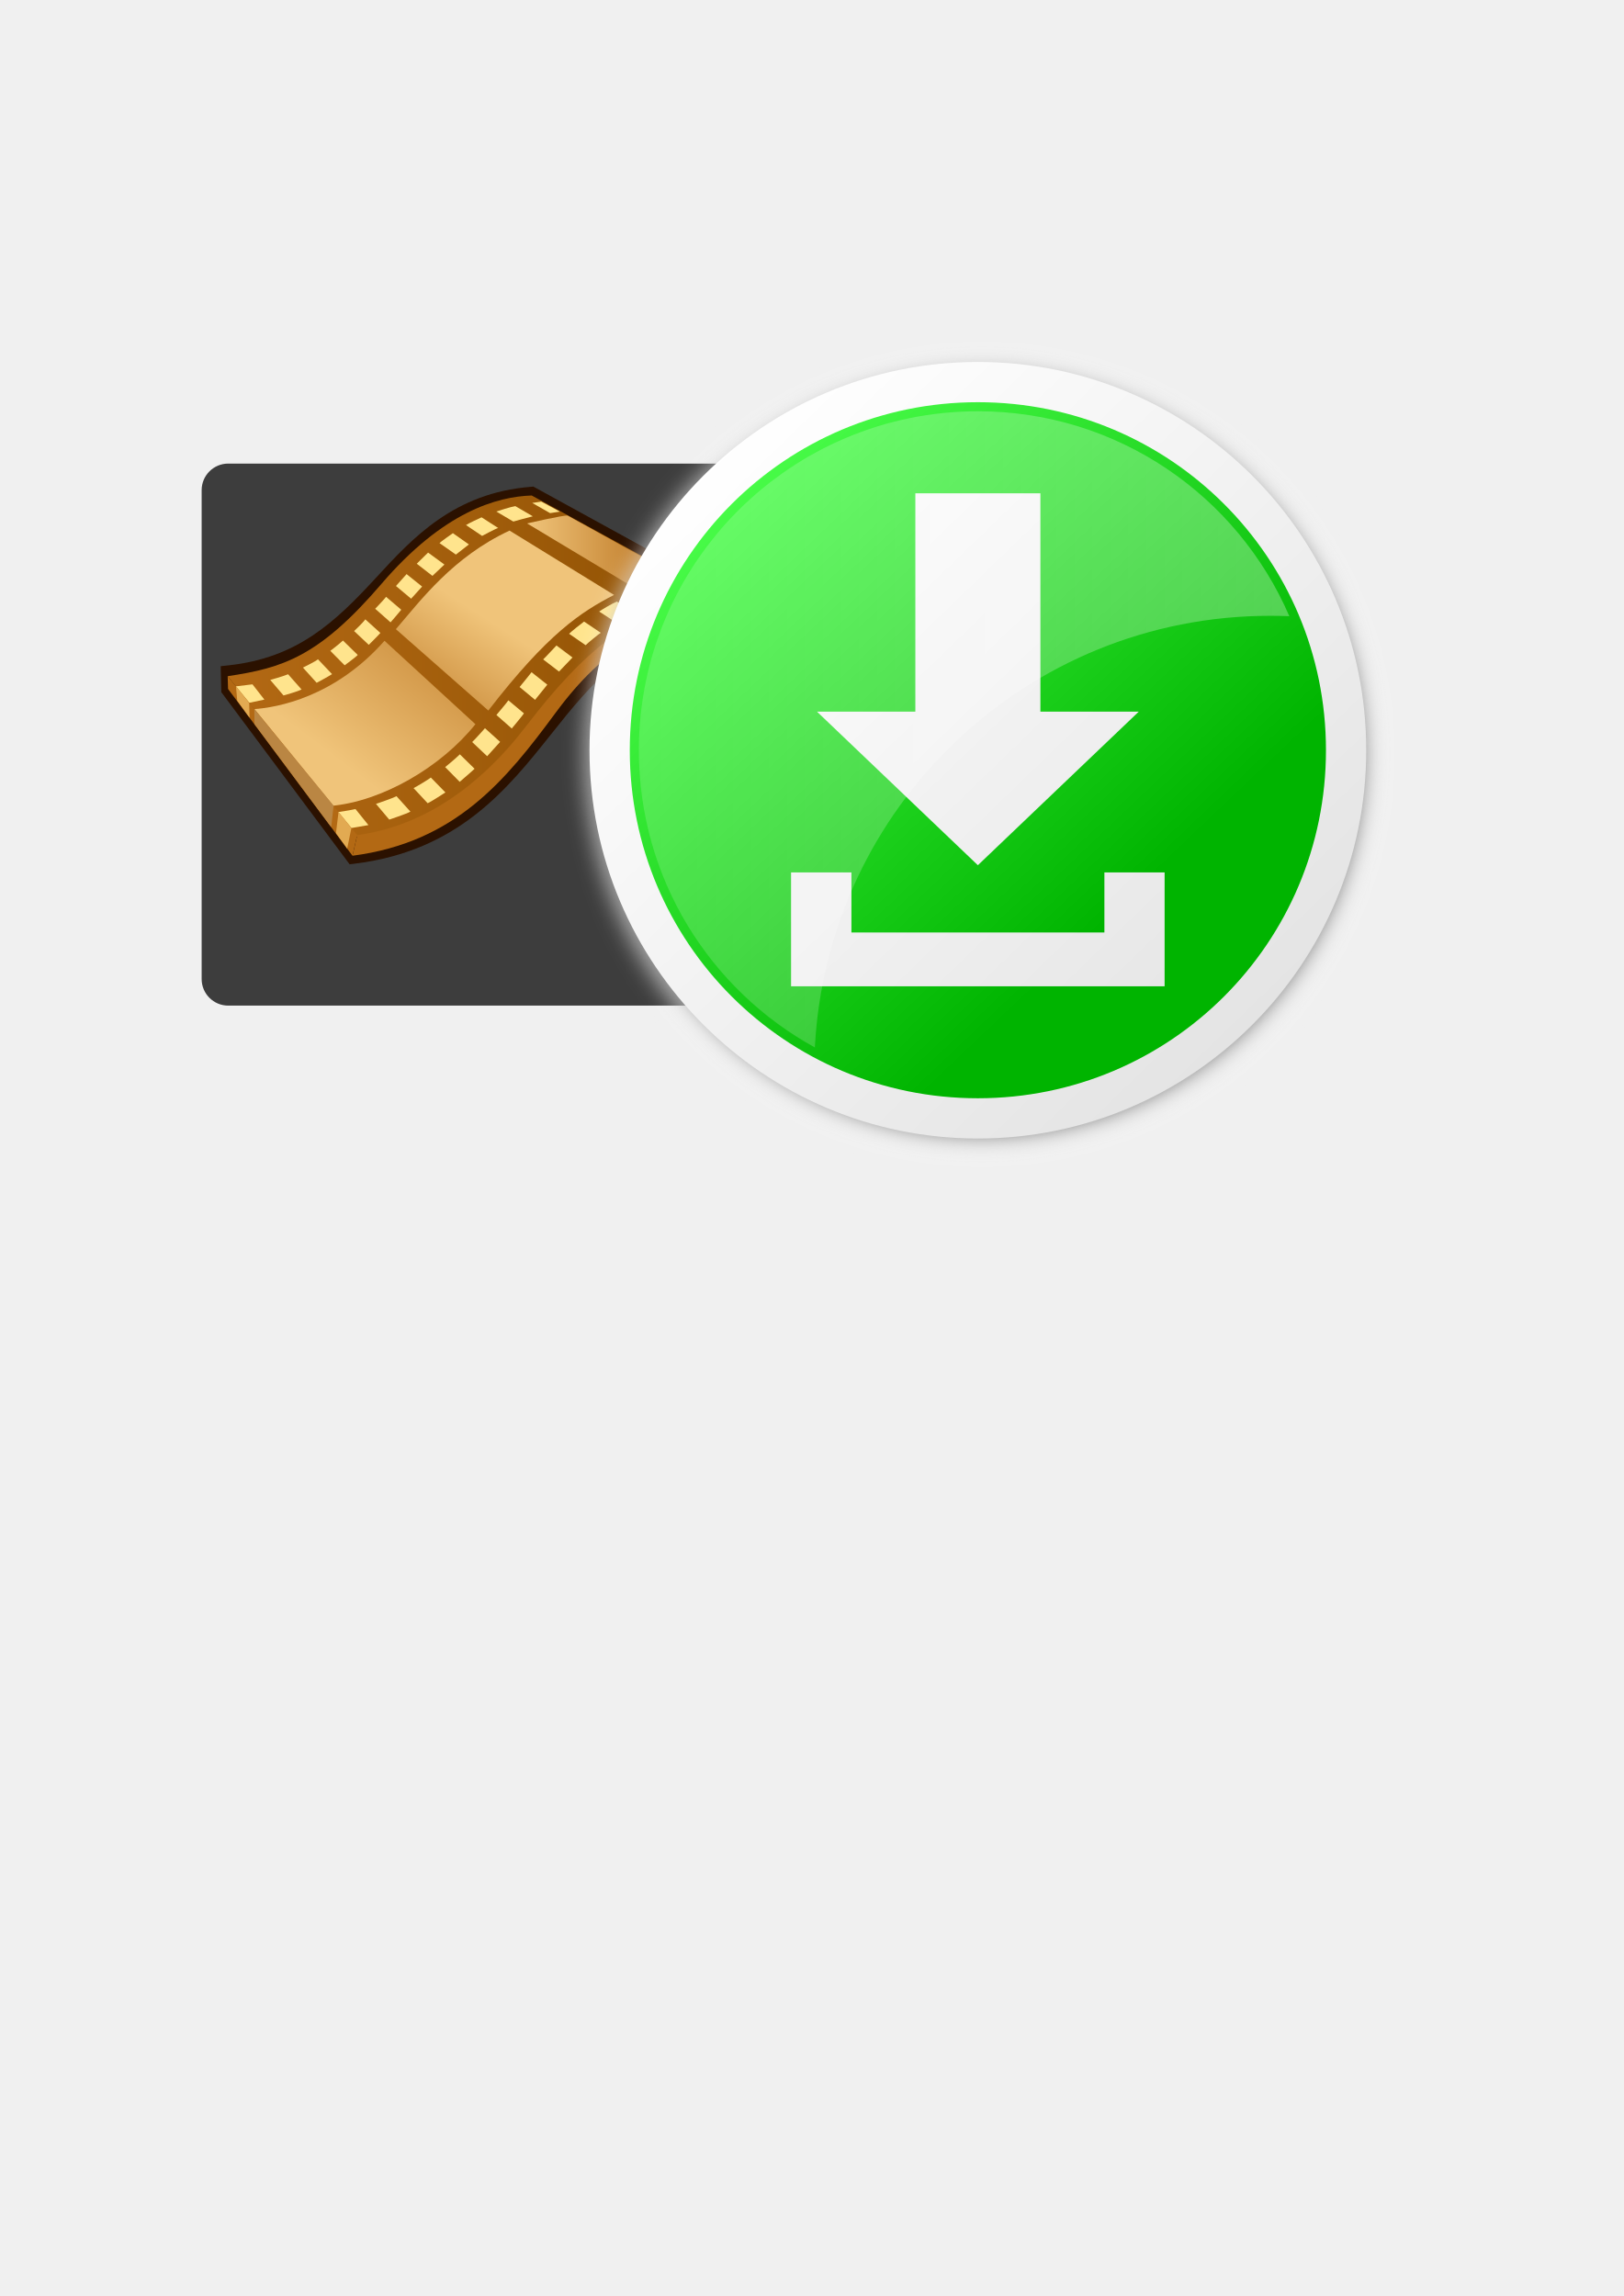
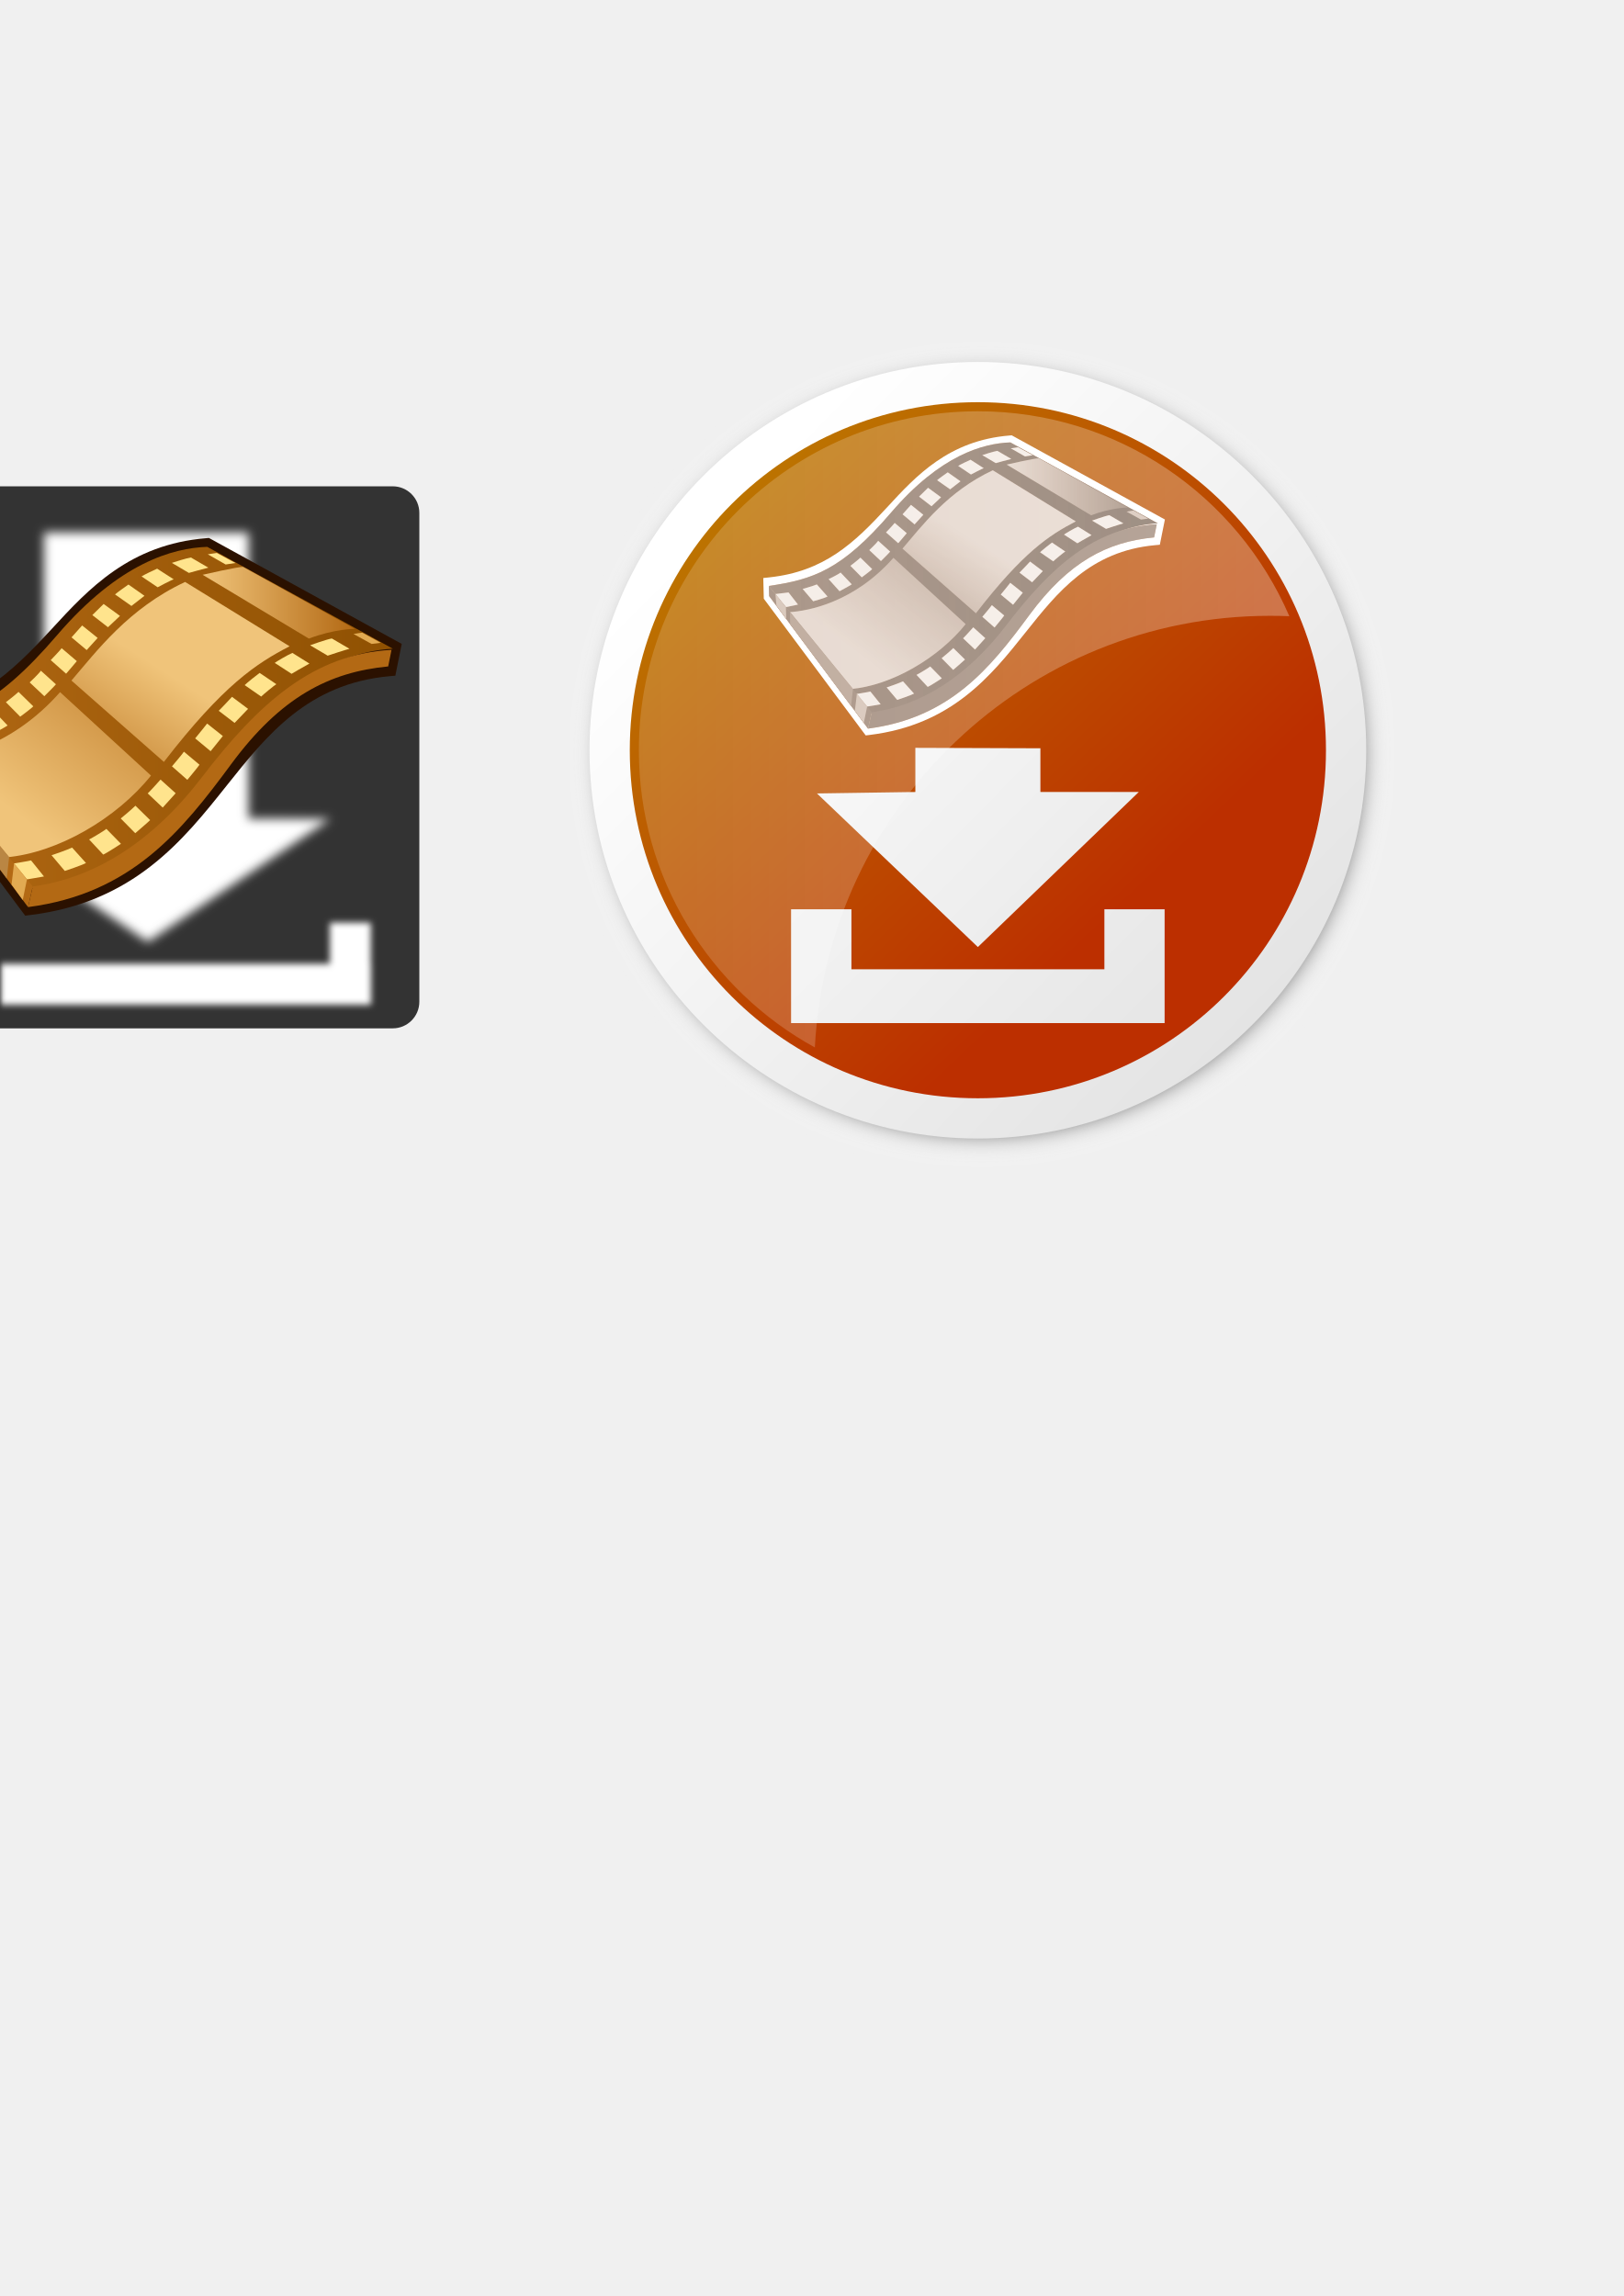
<svg xmlns="http://www.w3.org/2000/svg" xmlns:xlink="http://www.w3.org/1999/xlink" width="210mm" height="297mm" id="svg2" version="1.1">
  <defs id="defs4">
    <linearGradient y2="571.282" xlink:href="#imagebot_13" id="imagebot_5" x1="217.587" y1="571.282" x2="532.067" gradientTransform="scale(1.011092,0.98903)" gradientUnits="userSpaceOnUse" />
    <linearGradient y2="716.649" xlink:href="#imagebot_14" id="imagebot_7" x1="244.445" y1="439.503" x2="512.706" gradientUnits="userSpaceOnUse" />
    <linearGradient y2="439.506" xlink:href="#imagebot_15" id="imagebot_9" x1="458.572" y1="649.506" x2="258.573" gradientUnits="userSpaceOnUse" />
    <filter id="imagebot_11">
      <feGaussianBlur stdDeviation="5.4" id="imagebot_16" />
    </filter>
    <linearGradient id="imagebot_15">
-       <stop stop-color="#00b400" offset="0" id="imagebot_18" />
-       <stop stop-color="#4bff4b" offset="1" id="imagebot_17" />
+       <stop stop-color="#00b400" offset="0" id="imagebot_18" style="stop-color:#bc2f00;stop-opacity:1;" />
+       <stop stop-color="#4bff4b" offset="1" id="imagebot_17" style="stop-color:#bc7700;stop-opacity:1;" />
    </linearGradient>
    <linearGradient id="imagebot_14">
      <stop stop-color="#ffffff" offset="0" id="imagebot_20" />
      <stop stop-color="#e4e4e4" offset="1" id="imagebot_19" />
    </linearGradient>
    <linearGradient id="imagebot_13">
      <stop stop-color="#ffffff" offset="0" id="imagebot_22" stop-opacity="0.15" />
      <stop stop-color="#ffffff" offset="1" id="imagebot_21" stop-opacity="0.292" />
    </linearGradient>
+     <linearGradient xlink:href="#imagebot_13" id="linearGradient3262" gradientUnits="userSpaceOnUse" gradientTransform="matrix(1.011092,0,0,0.98903,92.28657,-208.4274)" x1="217.587" y1="571.282" x2="532.067" y2="571.282" />
+     <linearGradient xlink:href="#imagebot_15" id="linearGradient3268" gradientUnits="userSpaceOnUse" x1="458.572" y1="649.506" x2="258.573" y2="439.506" gradientTransform="translate(92.28657,-208.4274)" />
+     <linearGradient id="SVGID_1_-8" gradientUnits="userSpaceOnUse" x1="-13.012" y1="1416.684" x2="439.425" y2="1416.684" gradientTransform="translate(53.04,-1214.039)">
+       <stop offset="0" style="stop-color:#B36914" id="stop2997-7" />
+       <stop offset="1" style="stop-color:#8F5102" id="stop2999-4" />
+     </linearGradient>
+     <linearGradient id="SVGID_2_-2" gradientUnits="userSpaceOnUse" x1="-1559.657" y1="134.768" x2="-1538.013" y2="106.109" gradientTransform="matrix(6.8184,0,0,6.8184,10772.663,-632.1987)">
+       <stop offset="0" style="stop-color:#F0C47A" id="stop3004-7" />
+       <stop offset="1" style="stop-color:#B36914" id="stop3006-7" />
+     </linearGradient>
+     <linearGradient id="SVGID_3_-9" gradientUnits="userSpaceOnUse" x1="-1537.618" y1="116.861" x2="-1550.152" y2="136.357" gradientTransform="matrix(6.8184,0,0,6.8184,10772.663,-632.1987)">
+       <stop offset="0" style="stop-color:#F0C47A" id="stop3011-3" />
+       <stop offset="1" style="stop-color:#B36914" id="stop3013-1" />
+     </linearGradient>
+     <linearGradient id="SVGID_4_-9" gradientUnits="userSpaceOnUse" x1="-1253.562" y1="45.811" x2="-1230.112" y2="45.811" gradientTransform="matrix(6,0,0,-6,7838.059,371.4414)">
+       <stop offset="0" style="stop-color:#F0C47A" id="stop3018-8" />
+       <stop offset="1" style="stop-color:#B36914" id="stop3020-6" />
+     </linearGradient>
+     <filter id="filter4824" x="0" y="0" width="1" height="1" color-interpolation-filters="sRGB">
+       <feColorMatrix id="feColorMatrix4826" values="0" in="SourceGraphic" type="saturate" result="result2" />
+       <feFlood id="feFlood4828" flood-color="rgb(160,67,0)" flood-opacity="1" result="result1" />
+       <feBlend id="feBlend4830" in2="result1" mode="multiply" in="result2" result="result5" />
+       <feBlend id="feBlend4832" in2="result2" mode="screen" result="result3" />
+       <feComposite id="feComposite4834" in2="result2" result="result4" operator="arithmetic" k2="1" />
+       <feComposite id="feComposite4836" in2="SourceAlpha" operator="in" in="result4" />
+     </filter>
+     <linearGradient xlink:href="#imagebot_14" id="linearGradient4870" gradientUnits="userSpaceOnUse" gradientTransform="translate(92.28657,-208.4274)" x1="254.445" y1="461.646" x2="512.706" y2="716.649" />
+     <linearGradient xlink:href="#SVGID_1_-8" id="linearGradient4924" gradientUnits="userSpaceOnUse" gradientTransform="translate(53.04,-1214.039)" x1="-13.012" y1="1416.684" x2="439.425" y2="1416.684" />
+     <linearGradient xlink:href="#SVGID_2_-2" id="linearGradient4926" gradientUnits="userSpaceOnUse" gradientTransform="matrix(6.8184,0,0,6.8184,10772.663,-632.1987)" x1="-1559.657" y1="134.768" x2="-1538.013" y2="106.109" />
+     <linearGradient xlink:href="#SVGID_3_-9" id="linearGradient4928" gradientUnits="userSpaceOnUse" gradientTransform="matrix(6.8184,0,0,6.8184,10772.663,-632.1987)" x1="-1537.618" y1="116.861" x2="-1550.152" y2="136.357" />
+     <linearGradient xlink:href="#SVGID_4_-9" id="linearGradient4930" gradientUnits="userSpaceOnUse" gradientTransform="matrix(6,0,0,-6,7838.059,371.4414)" x1="-1253.562" y1="45.811" x2="-1230.112" y2="45.811" />
+     <linearGradient xlink:href="#SVGID_1_" id="linearGradient5106" gradientUnits="userSpaceOnUse" gradientTransform="translate(53.04,-1214.039)" x1="-13.012" y1="1416.684" x2="439.425" y2="1416.684" />
+     <linearGradient xlink:href="#SVGID_2_" id="linearGradient5108" gradientUnits="userSpaceOnUse" gradientTransform="matrix(6.8184,0,0,6.8184,10772.663,-632.1987)" x1="-1559.657" y1="134.768" x2="-1538.013" y2="106.109" />
+     <linearGradient xlink:href="#SVGID_3_" id="linearGradient5110" gradientUnits="userSpaceOnUse" gradientTransform="matrix(6.8184,0,0,6.8184,10772.663,-632.1987)" x1="-1537.618" y1="116.861" x2="-1550.152" y2="136.357" />
+     <linearGradient xlink:href="#SVGID_4_" id="linearGradient5112" gradientUnits="userSpaceOnUse" gradientTransform="matrix(6,0,0,-6,7838.059,371.4414)" x1="-1253.562" y1="45.811" x2="-1230.112" y2="45.811" />
+     <filter id="filter5159">
+       <feGaussianBlur stdDeviation="1.617" id="feGaussianBlur5161" />
+     </filter>
+     <filter id="filter5163">
+       <feGaussianBlur stdDeviation="2.37" id="feGaussianBlur5165" />
+     </filter>
  </defs>
-   <g id="layer1">
-     <rect style="color:#000000;fill:#000000;fill-opacity:0.744;stroke:none;stroke-width:7.087;marker:none;visibility:visible;display:inline;overflow:visible;enable-background:accumulate" id="rect2985" width="265" height="265" x="98.571" y="226.648" ry="13" />
-     <path style="fill:#2b1100" d="m 170.903,422.555 -1.399,-1.863 -60.557,-81.257 -0.762,-1.023 -0.024,-1.28 -0.194,-7.739 -0.086,-3.692 3.67,-0.397 c 33.732,-3.628 52.061,-20.907 72.496,-43.107 17.781,-19.318 37.934,-41.203 75.484,-44.201 l 1.203,-0.1 1.056,0.581 90.59,49.792 2.596,1.425 -0.585,2.892 -1.952,9.709 -0.587,2.929 -2.979,0.272 c -39.819,3.638 -59.957,28.934 -79.427,53.408 -21.319,26.795 -45.472,57.174 -96.229,63.371 l -2.313,0.28 0,0 z" id="path2990" />
-     <g id="g2992" transform="matrix(0.5290037,0,0,0.5290037,90.11501,218.4799)">
-       <g id="g2994">
-         <linearGradient id="SVGID_1_" gradientUnits="userSpaceOnUse" x1="-13.012" y1="1416.684" x2="439.425" y2="1416.684" gradientTransform="translate(53.04,-1214.039)">
-           <stop offset="0" style="stop-color:#B36914" id="stop2997" />
-           <stop offset="1" style="stop-color:#8F5102" id="stop2999" />
-         </linearGradient>
-         <path style="fill:url(#SVGID_1_)" d="M 40.028,211.914 C 90.873,204.383 124.422,193.935 182.082,126.675 239.716,59.42 289.357,46.008 320.965,44.932 l 171.5,94.134 c -59.157,3.053 -120.123,46.716 -157.602,99.691 -37.485,52.956 -95.772,112.934 -175.961,121.602 L 40.028,211.914 z" id="path3001" />
-         <linearGradient id="SVGID_2_" gradientUnits="userSpaceOnUse" x1="-1559.657" y1="134.768" x2="-1538.013" y2="106.109" gradientTransform="matrix(6.8184,0,0,6.8184,10772.663,-632.1987)">
-           <stop offset="0" style="stop-color:#F0C47A" id="stop3004" />
-           <stop offset="1" style="stop-color:#B36914" id="stop3006" />
-         </linearGradient>
-         <path style="fill:url(#SVGID_2_)" d="m 64.066,242.381 c 21.621,-1.404 75.028,-11.094 120.883,-63.187 l 84.017,77.11 c -31.621,39.515 -86.191,71.46 -133.877,75.559 L 64.066,242.381 z" id="path3008" />
-         <linearGradient id="SVGID_3_" gradientUnits="userSpaceOnUse" x1="-1537.618" y1="116.861" x2="-1550.152" y2="136.357" gradientTransform="matrix(6.8184,0,0,6.8184,10772.663,-632.1987)">
-           <stop offset="0" style="stop-color:#F0C47A" id="stop3011" />
-           <stop offset="1" style="stop-color:#B36914" id="stop3013" />
-         </linearGradient>
-         <path style="fill:url(#SVGID_3_)" d="m 195.463,168.478 c 23.238,-26.995 52.594,-66.638 105.039,-91.114 l 96.537,59.459 c -30.675,15.862 -61.088,35.619 -116.158,106.853 l -85.418,-75.198 z" id="path3015" />
-         <linearGradient id="SVGID_4_" gradientUnits="userSpaceOnUse" x1="-1253.562" y1="45.811" x2="-1230.112" y2="45.811" gradientTransform="matrix(6,0,0,-6,7838.059,371.4414)">
-           <stop offset="0" style="stop-color:#F0C47A" id="stop3018" />
-           <stop offset="1" style="stop-color:#B36914" id="stop3020" />
-         </linearGradient>
-         <path style="fill:url(#SVGID_4_)" d="m 316.683,70.746 c 0,0 33.192,-7.675 37.394,-7.272 l 103.308,57.231 c 0,0 -18.401,-0.136 -42.536,8.999 L 316.683,70.746 z" id="path3022" />
-         <g id="g3024">
-           <polygon style="fill:#ffe48d" points="59.354,236.639 46.977,221.389 62.948,219.46 73.961,233.566 " id="polygon3026" />
-           <path style="fill:#ffe48d" d="m 79.369,215.365 12.256,14.363 c 0,0 12.624,-3.389 16.671,-5.528 L 95.848,210.13 c -5.287,2.197 -16.479,5.235 -16.479,5.235 z" id="path3028" />
-           <path style="fill:#ffe48d" d="m 109.572,203.969 12.688,14.073 c 0,0 12.018,-6.455 14.224,-8.024 l -13.023,-13.713 c -2.285,2.054 -13.889,7.664 -13.889,7.664 z" id="path3030" />
-           <path style="fill:#ffe48d" d="m 134.885,188.49 13.234,13.378 c 0,0 11.213,-8.235 12.075,-9.579 L 146.56,178.965 c -3.778,3.574 -11.675,9.525 -11.675,9.525 z" id="path3032" />
-           <path style="fill:#ffe48d" d="m 156.852,170.198 13.562,12.764 c 0,0 10.171,-10.084 10.717,-11.004 l -13.909,-12.567 c -1.962,2.973 -10.37,10.807 -10.37,10.807 z" id="path3034" />
-           <path style="fill:#ffe48d" d="m 176.331,149.604 14.197,12.563 c 0,0 9.308,-10.719 9.906,-11.638 L 186.42,138.587 c -1.537,2.164 -10.089,11.017 -10.089,11.017 z" id="path3036" />
-           <polygon style="fill:#ffe48d" points="205.348,117.573 195.539,128.575 209.54,140.312 219.696,129.099 " id="polygon3038" />
-           <polygon style="fill:#ffe48d" points="225.206,97.699 214.758,107.983 229.226,119.211 240.322,108.754 " id="polygon3040" />
-           <path style="fill:#ffe48d" d="m 235.756,88.899 15.142,10.645 12.053,-9.384 -14.815,-10.412 c -0.001,0 -11.477,8.037 -12.38,9.151 z" id="path3042" />
-           <path style="fill:#ffe48d" d="m 260.252,72.266 14.88,10.014 c 0,0 13.405,-7.172 14.88,-7.314 L 274.64,65.1 c -1.688,0.697 -12.505,5.795 -14.388,7.166 z" id="path3044" />
-           <path style="fill:#ffe48d" d="m 288.262,59.747 15.718,9.267 c 0,0 15.784,-4.412 18.011,-4.851 l -16.158,-9.41 c -3.956,0.586 -16.094,4.407 -17.571,4.994 z" id="path3046" />
-           <polygon style="fill:#ffe48d" points="329.82,50.566 321.454,51.812 337.951,61.223 346.982,59.85 " id="polygon3048" />
+   <g id="layer1" style="display:inline">
+     <rect style="color:#000000;fill:#333333;fill-opacity:1;stroke:none;stroke-width:7.087;marker:none;visibility:visible;display:inline;overflow:visible;enable-background:accumulate" id="rect2985" width="265" height="265" x="-60.023" y="237.76" ry="13" />
+     <path transform="matrix(1.05116,0,0,1.05116,74.55287,-235.8564)" id="imagebot_10" d="m 565.714,575.219 a 180,180 0 1 1 -360,0 180,180 0 1 1 360,0 z" stroke-miterlimit="4" style="fill:#000000;fill-rule:nonzero;stroke:#ffffff;stroke-width:5;stroke-linejoin:round;stroke-miterlimit:4;stroke-dashoffset:0;filter:url(#imagebot_11)" />
+     <g id="g4865">
+       <g id="g4838">
+         <path d="m 649.43,366.792 c 0,94.678 -76.751,171.429 -171.429,171.429 -94.677,0 -171.428,-76.751 -171.428,-171.429 0,-94.677 76.751,-171.428 171.428,-171.428 94.678,0 171.429,76.751 171.429,171.428 z" id="imagebot_8" style="fill:url(#linearGradient3268);fill-rule:nonzero" />
+         <path id="imagebot_6" d="m 478.006,176.948 c -104.735,0 -189.844,85.109 -189.844,189.844 0,104.734 85.109,189.844 189.844,189.844 104.734,0 189.844,-85.11 189.844,-189.844 0,-104.735 -85.11,-189.844 -189.844,-189.844 z m 0,19.688 c 94.088,0 170.156,76.068 170.156,170.156 0,94.088 -76.068,170.156 -170.156,170.156 -94.088,0 -170.156,-76.068 -170.156,-170.156 0,-94.088 76.068,-170.156 170.156,-170.156 z m -30.563,168.986 0,21.58 -48.093,0.714 78.656,75.094 78.656,-75.808 -48.094,0 0,-21.371 z m -60.75,78.92 0,55.656 182.594,0 0,-55.656 -29.437,0 0,29.344 -123.657,0 0,-29.344 z" style="fill:url(#linearGradient4870);fill-rule:nonzero;stroke-width:19.7" />
+       </g>
+     </g>
+     <path id="path4944" style="fill:#ffffff;display:inline;filter:url(#filter5163)" d="m 21.487,400.342 c 0,-95 0,-140 0,-140 l 100,0 0,140 m -139,0 c 90,60 89.714,60.214 89.714,60.214 89.286,-60.214 89.286,-60.214 89.286,-60.214 l 0,0 c -40.714,-0.214 -40,0 -40,0" />
+     <g id="g5114" style="filter:url(#filter5159)" transform="translate(446.4874,-2.020305)">
+       <rect ry="0" y="473.243" x="-483.358" height="20" width="218.193" id="rect4932" style="color:#000000;fill:#ffffff;fill-opacity:1;stroke:none;stroke-width:7.087;marker:none;visibility:visible;display:inline;overflow:visible;enable-background:accumulate" />
+       <rect y="452.738" x="-483.358" height="40" width="20" id="rect4934" style="color:#000000;fill:#ffffff;fill-opacity:1;stroke:none;stroke-width:7.087;marker:none;visibility:visible;display:inline;overflow:visible;enable-background:accumulate" />
+       <rect style="color:#000000;fill:#ffffff;fill-opacity:1;stroke:none;stroke-width:7.087;marker:none;visibility:visible;display:inline;overflow:visible;enable-background:accumulate" id="rect4936" width="20" height="40" x="-285.242" y="453.116" />
+     </g>
+     <g id="g5054" transform="translate(446.4874,11.97969)">
+       <path id="path2990" d="m -434.178,435.687 -1.399,-1.863 -60.557,-81.257 -0.762,-1.023 -0.024,-1.28 -0.194,-7.739 -0.086,-3.692 3.67,-0.397 c 33.732,-3.628 52.061,-20.907 72.496,-43.107 17.781,-19.318 37.934,-41.203 75.484,-44.201 l 1.203,-0.1 1.056,0.581 90.59,49.792 2.596,1.425 -0.585,2.892 -1.952,9.709 -0.587,2.929 -2.979,0.272 c -39.819,3.638 -59.957,28.934 -79.427,53.408 -21.319,26.795 -45.472,57.174 -96.229,63.371 l -2.313,0.28 0,0 z" style="fill:#2b1100" />
+       <g transform="matrix(0.5290037,0,0,0.5290037,-514.9664,231.6118)" id="g2992">
+         <g id="g2994">
+           <linearGradient gradientTransform="translate(53.04,-1214.039)" y2="1416.684" x2="439.425" y1="1416.684" x1="-13.012" gradientUnits="userSpaceOnUse" id="SVGID_1_">
+             <stop id="stop2997" style="stop-color:#B36914" offset="0" />
+             <stop id="stop2999" style="stop-color:#8F5102" offset="1" />
+           </linearGradient>
+           <path id="path3001" d="M 40.028,211.914 C 90.873,204.383 124.422,193.935 182.082,126.675 239.716,59.42 289.357,46.008 320.965,44.932 l 171.5,94.134 c -59.157,3.053 -120.123,46.716 -157.602,99.691 -37.485,52.956 -95.772,112.934 -175.961,121.602 L 40.028,211.914 z" style="fill:url(#linearGradient5106)" />
+           <linearGradient gradientTransform="matrix(6.8184,0,0,6.8184,10772.663,-632.1987)" y2="106.109" x2="-1538.013" y1="134.768" x1="-1559.657" gradientUnits="userSpaceOnUse" id="SVGID_2_">
+             <stop id="stop3004" style="stop-color:#F0C47A" offset="0" />
+             <stop id="stop3006" style="stop-color:#B36914" offset="1" />
+           </linearGradient>
+           <path id="path3008" d="m 64.066,242.381 c 21.621,-1.404 75.028,-11.094 120.883,-63.187 l 84.017,77.11 c -31.621,39.515 -86.191,71.46 -133.877,75.559 L 64.066,242.381 z" style="fill:url(#linearGradient5108)" />
+           <linearGradient gradientTransform="matrix(6.8184,0,0,6.8184,10772.663,-632.1987)" y2="136.357" x2="-1550.152" y1="116.861" x1="-1537.618" gradientUnits="userSpaceOnUse" id="SVGID_3_">
+             <stop id="stop3011" style="stop-color:#F0C47A" offset="0" />
+             <stop id="stop3013" style="stop-color:#B36914" offset="1" />
+           </linearGradient>
+           <path id="path3015" d="m 195.463,168.478 c 23.238,-26.995 52.594,-66.638 105.039,-91.114 l 96.537,59.459 c -30.675,15.862 -61.088,35.619 -116.158,106.853 l -85.418,-75.198 z" style="fill:url(#linearGradient5110)" />
+           <linearGradient gradientTransform="matrix(6,0,0,-6,7838.059,371.4414)" y2="45.811" x2="-1230.112" y1="45.811" x1="-1253.562" gradientUnits="userSpaceOnUse" id="SVGID_4_">
+             <stop id="stop3018" style="stop-color:#F0C47A" offset="0" />
+             <stop id="stop3020" style="stop-color:#B36914" offset="1" />
+           </linearGradient>
+           <path id="path3022" d="m 316.683,70.746 c 0,0 33.192,-7.675 37.394,-7.272 l 103.308,57.231 c 0,0 -18.401,-0.136 -42.536,8.999 L 316.683,70.746 z" style="fill:url(#linearGradient5112)" />
+           <g id="g3024">
+             <polygon id="polygon3026" points="59.354,236.639 46.977,221.389 62.948,219.46 73.961,233.566 " style="fill:#ffe48d" />
+             <path id="path3028" d="m 79.369,215.365 12.256,14.363 c 0,0 12.624,-3.389 16.671,-5.528 L 95.848,210.13 c -5.287,2.197 -16.479,5.235 -16.479,5.235 z" style="fill:#ffe48d" />
+             <path id="path3030" d="m 109.572,203.969 12.688,14.073 c 0,0 12.018,-6.455 14.224,-8.024 l -13.023,-13.713 c -2.285,2.054 -13.889,7.664 -13.889,7.664 z" style="fill:#ffe48d" />
+             <path id="path3032" d="m 134.885,188.49 13.234,13.378 c 0,0 11.213,-8.235 12.075,-9.579 L 146.56,178.965 c -3.778,3.574 -11.675,9.525 -11.675,9.525 z" style="fill:#ffe48d" />
+             <path id="path3034" d="m 156.852,170.198 13.562,12.764 c 0,0 10.171,-10.084 10.717,-11.004 l -13.909,-12.567 c -1.962,2.973 -10.37,10.807 -10.37,10.807 z" style="fill:#ffe48d" />
+             <path id="path3036" d="m 176.331,149.604 14.197,12.563 c 0,0 9.308,-10.719 9.906,-11.638 L 186.42,138.587 c -1.537,2.164 -10.089,11.017 -10.089,11.017 z" style="fill:#ffe48d" />
+             <polygon id="polygon3038" points="205.348,117.573 195.539,128.575 209.54,140.312 219.696,129.099 " style="fill:#ffe48d" />
+             <polygon id="polygon3040" points="225.206,97.699 214.758,107.983 229.226,119.211 240.322,108.754 " style="fill:#ffe48d" />
+             <path id="path3042" d="m 235.756,88.899 15.142,10.645 12.053,-9.384 -14.815,-10.412 c -0.001,0 -11.477,8.037 -12.38,9.151 z" style="fill:#ffe48d" />
+             <path id="path3044" d="m 260.252,72.266 14.88,10.014 c 0,0 13.405,-7.172 14.88,-7.314 L 274.64,65.1 c -1.688,0.697 -12.505,5.795 -14.388,7.166 z" style="fill:#ffe48d" />
+             <path id="path3046" d="m 288.262,59.747 15.718,9.267 c 0,0 15.784,-4.412 18.011,-4.851 l -16.158,-9.41 c -3.956,0.586 -16.094,4.407 -17.571,4.994 z" style="fill:#ffe48d" />
+             <polygon id="polygon3048" points="329.82,50.566 321.454,51.812 337.951,61.223 346.982,59.85 " style="fill:#ffe48d" />
+           </g>
+           <g id="g3050">
+             <path id="path3052" d="m 140.265,337.848 c 0,0 16.188,-2.588 17.875,-3.139 l 11.946,14.835 c 0,0 -17.581,3.124 -18.375,3.065 l -11.446,-14.761 z" style="fill:#ffe48d" />
+             <path id="path3054" d="m 177.071,329.944 12.272,14.527 c 0,0 15.664,-5.22 19.561,-7.352 l -12.851,-14.27 c -3.835,1.927 -17.476,6.632 -18.982,7.095 z" style="fill:#ffe48d" />
+             <path id="path3056" d="m 211.795,315.359 c 2.345,-1.096 15.262,-8.866 15.943,-9.8 l 13.482,13.799 c 0,0 -13.447,8.785 -16.396,9.973 l -13.029,-13.972 z" style="fill:#ffe48d" />
+             <path id="path3058" d="m 241.002,295.944 13.423,13.629 c 0,0 12.509,-10.726 13.751,-12.093 l -13.601,-13.336 c -3.096,3.14 -12.707,11.226 -13.573,11.8 z" style="fill:#ffe48d" />
+             <path id="path3060" d="m 265.953,272.794 13.854,13.093 11.968,-13.255 -13.997,-12.622 c 0,0.029 -9.448,10.652 -11.825,12.784 z" style="fill:#ffe48d" />
+             <path id="path3062" d="m 288.357,247.784 14.188,12.482 c 0,0 10.373,-12.438 11.248,-13.982 l -14.388,-12.049 c -1.931,2.845 -9.368,11.513 -11.048,13.549 z" style="fill:#ffe48d" />
+             <path id="path3064" d="m 309.787,221.929 14.288,11.858 11.299,-14.021 -14.541,-11.521 c -0.015,0.025 -8.458,10.685 -11.046,13.684 z" style="fill:#ffe48d" />
+             <path id="path3066" d="m 331.548,196.425 14.67,11.228 c 0,0 11.523,-12.025 12.457,-13.007 l -14.832,-11.104 c -0.026,-0.001 -11.325,12.16 -12.295,12.883 z" style="fill:#ffe48d" />
+             <path id="path3068" d="m 355.521,172.708 15.269,10.577 c 1.43,-1.569 12.813,-10.886 14.012,-11.438 l -15.445,-10.412 c -2.191,1.512 -11.701,9.136 -13.836,11.273 z" style="fill:#ffe48d" />
+             <path id="path3070" d="m 383.324,152.183 15.56,10.085 c 0,0 11.461,-6.824 16.489,-9.471 l -15.75,-9.848 c -4.374,1.82 -15.163,8.221 -16.299,9.234 z" style="fill:#ffe48d" />
+             <path id="path3072" d="m 415.987,135.881 16.247,9.621 c 0,0 17.225,-5.751 20.15,-6.364 l -16.287,-9.527 c -4.635,0.681 -20.11,6.27 -20.11,6.27 z" style="fill:#ffe48d" />
+             <path id="path3074" d="m 456.112,125.454 16.698,9.197 8.466,-1.044 -17.056,-9.386 c -0.032,-0.005 -5.491,0.662 -8.108,1.233 z" style="fill:#e2aa52" />
+           </g>
        </g>
-         <g id="g3050">
-           <path style="fill:#ffe48d" d="m 140.265,337.848 c 0,0 16.188,-2.588 17.875,-3.139 l 11.946,14.835 c 0,0 -17.581,3.124 -18.375,3.065 l -11.446,-14.761 z" id="path3052" />
-           <path style="fill:#ffe48d" d="m 177.071,329.944 12.272,14.527 c 0,0 15.664,-5.22 19.561,-7.352 l -12.851,-14.27 c -3.835,1.927 -17.476,6.632 -18.982,7.095 z" id="path3054" />
-           <path style="fill:#ffe48d" d="m 211.795,315.359 c 2.345,-1.096 15.262,-8.866 15.943,-9.8 l 13.482,13.799 c 0,0 -13.447,8.785 -16.396,9.973 l -13.029,-13.972 z" id="path3056" />
-           <path style="fill:#ffe48d" d="m 241.002,295.944 13.423,13.629 c 0,0 12.509,-10.726 13.751,-12.093 l -13.601,-13.336 c -3.096,3.14 -12.707,11.226 -13.573,11.8 z" id="path3058" />
-           <path style="fill:#ffe48d" d="m 265.953,272.794 13.854,13.093 11.968,-13.255 -13.997,-12.622 c 0,0.029 -9.448,10.652 -11.825,12.784 z" id="path3060" />
-           <path style="fill:#ffe48d" d="m 288.357,247.784 14.188,12.482 c 0,0 10.373,-12.438 11.248,-13.982 l -14.388,-12.049 c -1.931,2.845 -9.368,11.513 -11.048,13.549 z" id="path3062" />
-           <path style="fill:#ffe48d" d="m 309.787,221.929 14.288,11.858 11.299,-14.021 -14.541,-11.521 c -0.015,0.025 -8.458,10.685 -11.046,13.684 z" id="path3064" />
-           <path style="fill:#ffe48d" d="m 331.548,196.425 14.67,11.228 c 0,0 11.523,-12.025 12.457,-13.007 l -14.832,-11.104 c -0.026,-0.001 -11.325,12.16 -12.295,12.883 z" id="path3066" />
-           <path style="fill:#ffe48d" d="m 355.521,172.708 15.269,10.577 c 1.43,-1.569 12.813,-10.886 14.012,-11.438 l -15.445,-10.412 c -2.191,1.512 -11.701,9.136 -13.836,11.273 z" id="path3068" />
-           <path style="fill:#ffe48d" d="m 383.324,152.183 15.56,10.085 c 0,0 11.461,-6.824 16.489,-9.471 l -15.75,-9.848 c -4.374,1.82 -15.163,8.221 -16.299,9.234 z" id="path3070" />
-           <path style="fill:#ffe48d" d="m 415.987,135.881 16.247,9.621 c 0,0 17.225,-5.751 20.15,-6.364 l -16.287,-9.527 c -4.635,0.681 -20.11,6.27 -20.11,6.27 z" id="path3072" />
-           <path style="fill:#e2aa52" d="m 456.112,125.454 16.698,9.197 8.466,-1.044 -17.056,-9.386 c -0.032,-0.005 -5.491,0.662 -8.108,1.233 z" id="path3074" />
+         <path id="path3076" d="m 159.728,358.792 c 58.706,-7.873 111.899,-42.97 156.176,-100.818 52.442,-68.539 103.172,-114.091 175.312,-117.831 l -3.073,15.297 c -54.482,5.19 -99.301,28.245 -145.09,90.305 -45.814,62.091 -92.264,119.687 -187.66,132.118 l 4.335,-19.071 z" style="fill:#b36914" />
+         <polygon id="polygon3078" points="155.364,377.877 159.728,358.792 40.028,211.914 40.383,223.729 " style="fill:#b36914" />
+         <polygon id="polygon3080" points="142.474,337.325 154.348,352.278 150.461,371.282 140.103,356.991 " style="fill:#e2aa52" />
+         <polygon id="polygon3082" points="64.83,256.275 64.645,242.366 137.899,331.569 135.687,351.411 " style="fill:#ba8643" />
+         <polygon id="polygon3084" points="59.903,236.624 47.696,221.181 48.877,234.559 60.272,250.357 " style="fill:#e2aa52" />
+       </g>
+     </g>
+   </g>
+   <g id="layer2" style="display:inline">
+     <g id="g4872" transform="matrix(1.078131,0,0,1.078131,-44.07643,-17.77249)">
+       <path id="path2990-5" d="m 433.397,349.978 -1.031,-1.373 -44.627,-59.881 -0.562,-0.754 -0.018,-0.943 -0.143,-5.703 -0.063,-2.721 2.705,-0.293 c 24.859,-2.674 38.366,-15.407 53.425,-31.768 13.104,-14.236 27.955,-30.364 55.627,-32.574 l 0.887,-0.074 0.778,0.428 66.76,36.694 1.913,1.05 -0.431,2.131 -1.439,7.155 -0.433,2.159 -2.195,0.201 c -29.344,2.681 -44.185,21.323 -58.533,39.358 -15.711,19.746 -33.51,42.134 -70.915,46.701 l -1.705,0.206 0,0 z" style="fill:#ffffff" />
+       <g style="filter:url(#filter4824)" transform="matrix(0.3898457,0,0,0.3898457,373.861,199.586)" id="g2992-0">
+         <g id="g2994-2">
+           <linearGradient gradientTransform="translate(53.04,-1214.039)" y2="1416.684" x2="439.425" y1="1416.684" x1="-13.012" gradientUnits="userSpaceOnUse" id="linearGradient4294">
+             <stop id="stop4296" style="stop-color:#B36914" offset="0" />
+             <stop id="stop4298" style="stop-color:#8F5102" offset="1" />
+           </linearGradient>
+           <path id="path3001-8" d="M 40.028,211.914 C 90.873,204.383 124.422,193.935 182.082,126.675 239.716,59.42 289.357,46.008 320.965,44.932 l 171.5,94.134 c -59.157,3.053 -120.123,46.716 -157.602,99.691 -37.485,52.956 -95.772,112.934 -175.961,121.602 L 40.028,211.914 z" style="fill:url(#linearGradient4924)" />
+           <linearGradient gradientTransform="matrix(6.8184,0,0,6.8184,10772.663,-632.1987)" y2="106.109" x2="-1538.013" y1="134.768" x1="-1559.657" gradientUnits="userSpaceOnUse" id="linearGradient4301">
+             <stop id="stop4303" style="stop-color:#F0C47A" offset="0" />
+             <stop id="stop4305" style="stop-color:#B36914" offset="1" />
+           </linearGradient>
+           <path id="path3008-6" d="m 64.066,242.381 c 21.621,-1.404 75.028,-11.094 120.883,-63.187 l 84.017,77.11 c -31.621,39.515 -86.191,71.46 -133.877,75.559 L 64.066,242.381 z" style="fill:url(#linearGradient4926)" />
+           <linearGradient gradientTransform="matrix(6.8184,0,0,6.8184,10772.663,-632.1987)" y2="136.357" x2="-1550.152" y1="116.861" x1="-1537.618" gradientUnits="userSpaceOnUse" id="linearGradient4308">
+             <stop id="stop4310" style="stop-color:#F0C47A" offset="0" />
+             <stop id="stop4312" style="stop-color:#B36914" offset="1" />
+           </linearGradient>
+           <path id="path3015-0" d="m 195.463,168.478 c 23.238,-26.995 52.594,-66.638 105.039,-91.114 l 96.537,59.459 c -30.675,15.862 -61.088,35.619 -116.158,106.853 l -85.418,-75.198 z" style="fill:url(#linearGradient4928)" />
+           <linearGradient gradientTransform="matrix(6,0,0,-6,7838.059,371.4414)" y2="45.811" x2="-1230.112" y1="45.811" x1="-1253.562" gradientUnits="userSpaceOnUse" id="linearGradient4315">
+             <stop id="stop4317" style="stop-color:#F0C47A" offset="0" />
+             <stop id="stop4319" style="stop-color:#B36914" offset="1" />
+           </linearGradient>
+           <path id="path3022-2" d="m 316.683,70.746 c 0,0 33.192,-7.675 37.394,-7.272 l 103.308,57.231 c 0,0 -18.401,-0.136 -42.536,8.999 L 316.683,70.746 z" style="fill:url(#linearGradient4930)" />
+           <g id="g3024-4">
+             <polygon id="polygon3026-8" points="59.354,236.639 46.977,221.389 62.948,219.46 73.961,233.566 " style="fill:#ffe48d" />
+             <path id="path3028-6" d="m 79.369,215.365 12.256,14.363 c 0,0 12.624,-3.389 16.671,-5.528 L 95.848,210.13 c -5.287,2.197 -16.479,5.235 -16.479,5.235 z" style="fill:#ffe48d" />
+             <path id="path3030-5" d="m 109.572,203.969 12.688,14.073 c 0,0 12.018,-6.455 14.224,-8.024 l -13.023,-13.713 c -2.285,2.054 -13.889,7.664 -13.889,7.664 z" style="fill:#ffe48d" />
+             <path id="path3032-0" d="m 134.885,188.49 13.234,13.378 c 0,0 11.213,-8.235 12.075,-9.579 L 146.56,178.965 c -3.778,3.574 -11.675,9.525 -11.675,9.525 z" style="fill:#ffe48d" />
+             <path id="path3034-9" d="m 156.852,170.198 13.562,12.764 c 0,0 10.171,-10.084 10.717,-11.004 l -13.909,-12.567 c -1.962,2.973 -10.37,10.807 -10.37,10.807 z" style="fill:#ffe48d" />
+             <path id="path3036-0" d="m 176.331,149.604 14.197,12.563 c 0,0 9.308,-10.719 9.906,-11.638 L 186.42,138.587 c -1.537,2.164 -10.089,11.017 -10.089,11.017 z" style="fill:#ffe48d" />
+             <polygon id="polygon3038-0" points="205.348,117.573 195.539,128.575 209.54,140.312 219.696,129.099 " style="fill:#ffe48d" />
+             <polygon id="polygon3040-6" points="225.206,97.699 214.758,107.983 229.226,119.211 240.322,108.754 " style="fill:#ffe48d" />
+             <path id="path3042-1" d="m 235.756,88.899 15.142,10.645 12.053,-9.384 -14.815,-10.412 c -0.001,0 -11.477,8.037 -12.38,9.151 z" style="fill:#ffe48d" />
+             <path id="path3044-3" d="m 260.252,72.266 14.88,10.014 c 0,0 13.405,-7.172 14.88,-7.314 L 274.64,65.1 c -1.688,0.697 -12.505,5.795 -14.388,7.166 z" style="fill:#ffe48d" />
+             <path id="path3046-8" d="m 288.262,59.747 15.718,9.267 c 0,0 15.784,-4.412 18.011,-4.851 l -16.158,-9.41 c -3.956,0.586 -16.094,4.407 -17.571,4.994 z" style="fill:#ffe48d" />
+             <polygon id="polygon3048-9" points="329.82,50.566 321.454,51.812 337.951,61.223 346.982,59.85 " style="fill:#ffe48d" />
+           </g>
+           <g id="g3050-3">
+             <path id="path3052-4" d="m 140.265,337.848 c 0,0 16.188,-2.588 17.875,-3.139 l 11.946,14.835 c 0,0 -17.581,3.124 -18.375,3.065 l -11.446,-14.761 z" style="fill:#ffe48d" />
+             <path id="path3054-4" d="m 177.071,329.944 12.272,14.527 c 0,0 15.664,-5.22 19.561,-7.352 l -12.851,-14.27 c -3.835,1.927 -17.476,6.632 -18.982,7.095 z" style="fill:#ffe48d" />
+             <path id="path3056-6" d="m 211.795,315.359 c 2.345,-1.096 15.262,-8.866 15.943,-9.8 l 13.482,13.799 c 0,0 -13.447,8.785 -16.396,9.973 l -13.029,-13.972 z" style="fill:#ffe48d" />
+             <path id="path3058-0" d="m 241.002,295.944 13.423,13.629 c 0,0 12.509,-10.726 13.751,-12.093 l -13.601,-13.336 c -3.096,3.14 -12.707,11.226 -13.573,11.8 z" style="fill:#ffe48d" />
+             <path id="path3060-6" d="m 265.953,272.794 13.854,13.093 11.968,-13.255 -13.997,-12.622 c 0,0.029 -9.448,10.652 -11.825,12.784 z" style="fill:#ffe48d" />
+             <path id="path3062-6" d="m 288.357,247.784 14.188,12.482 c 0,0 10.373,-12.438 11.248,-13.982 l -14.388,-12.049 c -1.931,2.845 -9.368,11.513 -11.048,13.549 z" style="fill:#ffe48d" />
+             <path id="path3064-1" d="m 309.787,221.929 14.288,11.858 11.299,-14.021 -14.541,-11.521 c -0.015,0.025 -8.458,10.685 -11.046,13.684 z" style="fill:#ffe48d" />
+             <path id="path3066-8" d="m 331.548,196.425 14.67,11.228 c 0,0 11.523,-12.025 12.457,-13.007 l -14.832,-11.104 c -0.026,-0.001 -11.325,12.16 -12.295,12.883 z" style="fill:#ffe48d" />
+             <path id="path3068-4" d="m 355.521,172.708 15.269,10.577 c 1.43,-1.569 12.813,-10.886 14.012,-11.438 l -15.445,-10.412 c -2.191,1.512 -11.701,9.136 -13.836,11.273 z" style="fill:#ffe48d" />
+             <path id="path3070-9" d="m 383.324,152.183 15.56,10.085 c 0,0 11.461,-6.824 16.489,-9.471 l -15.75,-9.848 c -4.374,1.82 -15.163,8.221 -16.299,9.234 z" style="fill:#ffe48d" />
+             <path id="path3072-6" d="m 415.987,135.881 16.247,9.621 c 0,0 17.225,-5.751 20.15,-6.364 l -16.287,-9.527 c -4.635,0.681 -20.11,6.27 -20.11,6.27 z" style="fill:#ffe48d" />
+             <path id="path3074-3" d="m 456.112,125.454 16.698,9.197 8.466,-1.044 -17.056,-9.386 c -0.032,-0.005 -5.491,0.662 -8.108,1.233 z" style="fill:#e2aa52" />
+           </g>
        </g>
+         <path id="path3076-7" d="m 159.728,358.792 c 58.706,-7.873 111.899,-42.97 156.176,-100.818 52.442,-68.539 103.172,-114.091 175.312,-117.831 l -3.073,15.297 c -54.482,5.19 -99.301,28.245 -145.09,90.305 -45.814,62.091 -92.264,119.687 -187.66,132.118 l 4.335,-19.071 z" style="fill:#b36914" />
+         <polygon id="polygon3078-8" points="155.364,377.877 159.728,358.792 40.028,211.914 40.383,223.729 " style="fill:#b36914" />
+         <polygon id="polygon3080-8" points="142.474,337.325 154.348,352.278 150.461,371.282 140.103,356.991 " style="fill:#e2aa52" />
+         <polygon id="polygon3082-2" points="64.83,256.275 64.645,242.366 137.899,331.569 135.687,351.411 " style="fill:#ba8643" />
+         <polygon id="polygon3084-9" points="59.903,236.624 47.696,221.181 48.877,234.559 60.272,250.357 " style="fill:#e2aa52" />
      </g>
-       <path style="fill:#b36914" d="m 159.728,358.792 c 58.706,-7.873 111.899,-42.97 156.176,-100.818 52.442,-68.539 103.172,-114.091 175.312,-117.831 l -3.073,15.297 c -54.482,5.19 -99.301,28.245 -145.09,90.305 -45.814,62.091 -92.264,119.687 -187.66,132.118 l 4.335,-19.071 z" id="path3076" />
-       <polygon style="fill:#b36914" points="155.364,377.877 159.728,358.792 40.028,211.914 40.383,223.729 " id="polygon3078" />
-       <polygon style="fill:#e2aa52" points="142.474,337.325 154.348,352.278 150.461,371.282 140.103,356.991 " id="polygon3080" />
-       <polygon style="fill:#ba8643" points="64.83,256.275 64.645,242.366 137.899,331.569 135.687,351.411 " id="polygon3082" />
-       <polygon style="fill:#e2aa52" points="59.903,236.624 47.696,221.181 48.877,234.559 60.272,250.357 " id="polygon3084" />
-     </g>
-     <g label="Layer 1" id="imagebot_2" transform="translate(288.1616,176.9476)">
-       <g id="imagebot_3" label="Layer 1" transform="translate(-195.875,-385.375)">
-         <path transform="matrix(1.05116,0,0,1.05116,-17.7337,-27.429)" id="imagebot_10" d="m 565.714,575.219 a 180,180 0 1 1 -360,0 180,180 0 1 1 360,0 z" stroke-miterlimit="4" style="fill:#000000;fill-rule:nonzero;stroke:#ffffff;stroke-width:5;stroke-linejoin:round;stroke-miterlimit:4;stroke-dashoffset:0;filter:url(#imagebot_11)" />
-         <path d="m 557.143,575.219 c 0,94.678 -76.751,171.429 -171.429,171.429 -94.677,0 -171.428,-76.751 -171.428,-171.429 0,-94.677 76.751,-171.428 171.428,-171.428 94.678,0 171.429,76.751 171.429,171.428 z" id="imagebot_8" style="fill:url(#imagebot_9);fill-rule:nonzero" />
-         <path id="imagebot_6" d="m 385.719,385.375 c -104.735,0 -189.844,85.109 -189.844,189.844 0,104.734 85.109,189.844 189.844,189.844 104.734,0 189.844,-85.11 189.844,-189.844 0,-104.735 -85.11,-189.844 -189.844,-189.844 z m 0,19.688 c 94.088,0 170.156,76.068 170.156,170.156 0,94.088 -76.068,170.156 -170.156,170.156 -94.088,0 -170.156,-76.068 -170.156,-170.156 0,-94.088 76.068,-170.156 170.156,-170.156 z m -30.563,44.531 0,106.75 -48.093,0 78.656,75.094 78.656,-75.094 -48.094,0 0,-106.75 -61.125,0 z m -60.75,185.375 0,55.656 182.594,0 0,-55.656 -29.437,0 0,29.344 -123.657,0 0,-29.344 -29.5,0 z" style="fill:url(#imagebot_7);fill-rule:nonzero;stroke-width:19.7" />
-         <path id="imagebot_4" d="M 385.719,409.5 C 294.197,409.5 220,483.697 220,575.219 c 0,62.636 34.757,117.138 86.031,145.312 C 312.188,602.957 409.455,509.5 528.563,509.5 c 3.152,0 6.285,0.058 9.406,0.188 C 512.57,450.76 453.962,409.5 385.719,409.5 z" style="fill:url(#imagebot_5);fill-rule:nonzero" />
-       </g>
-     </g>
+     </g>
+     <path id="imagebot_4" d="m 478.006,201.073 c -91.522,0 -165.719,74.197 -165.719,165.719 0,62.636 34.757,117.138 86.031,145.312 6.157,-117.574 103.424,-211.031 222.532,-211.031 3.152,0 6.285,0.058 9.406,0.188 -25.399,-58.928 -84.007,-100.188 -152.25,-100.188 z" style="fill:url(#linearGradient3262);fill-rule:nonzero" />
  </g>
</svg>
